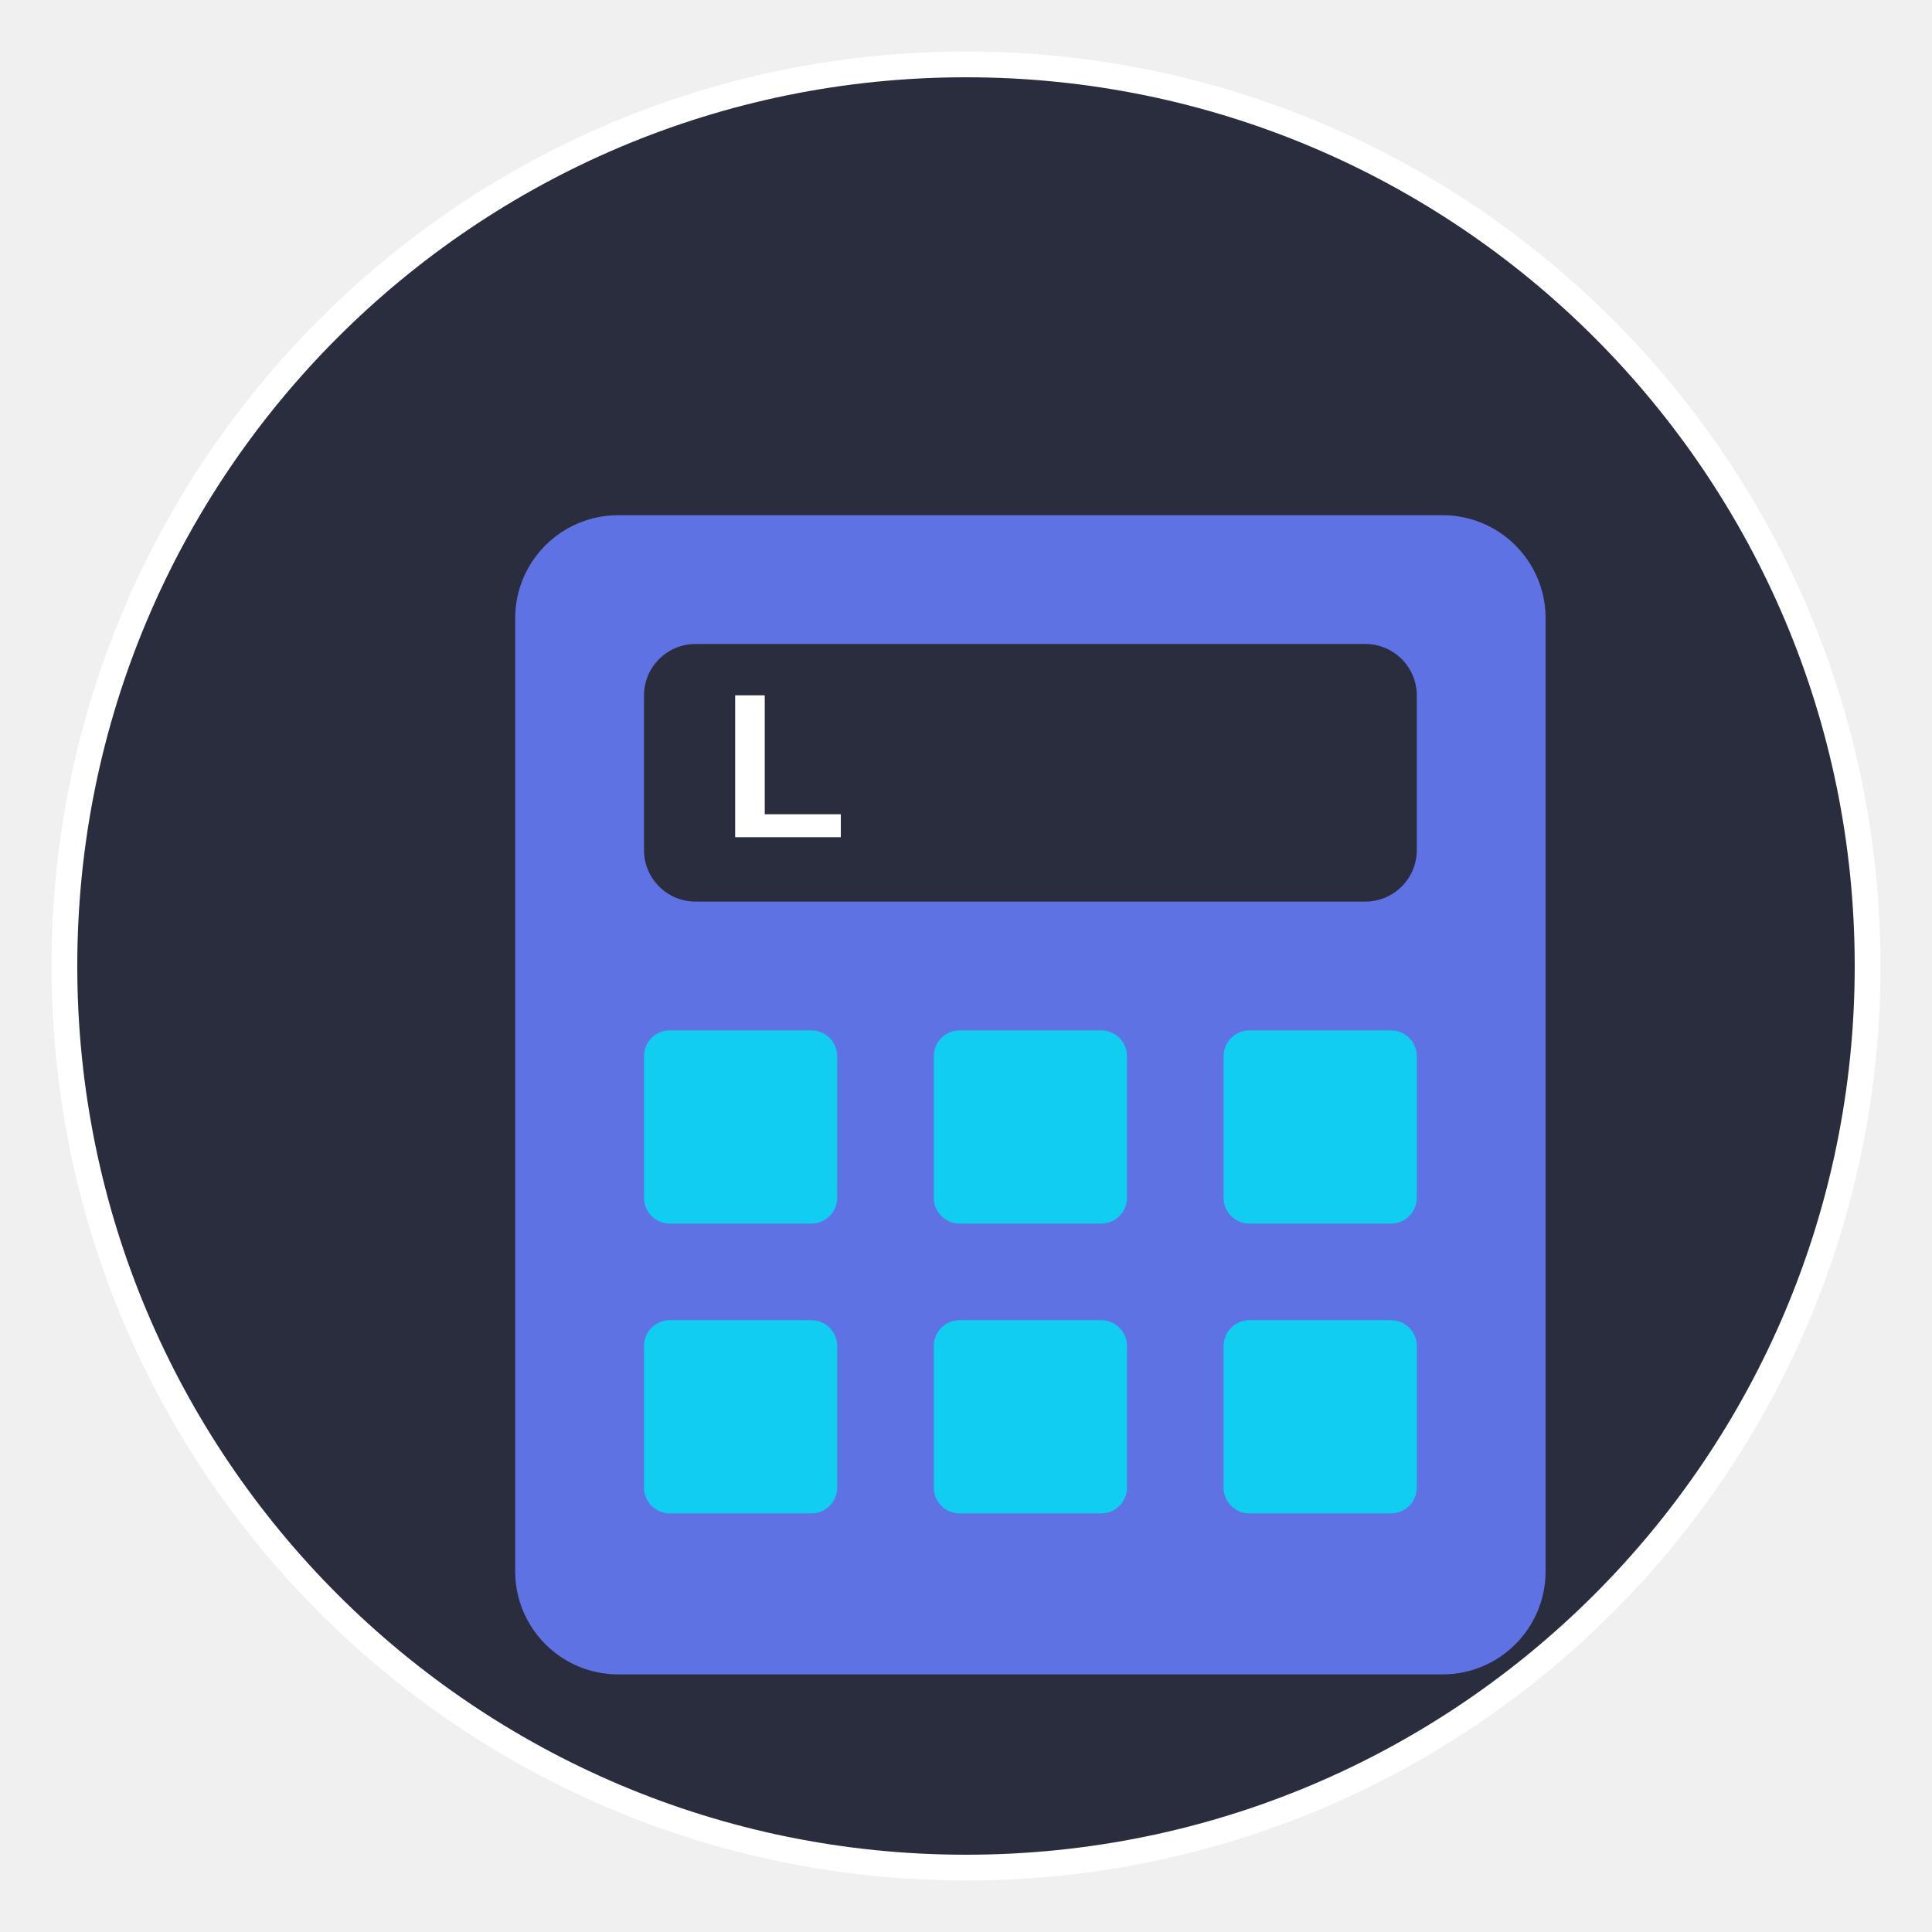
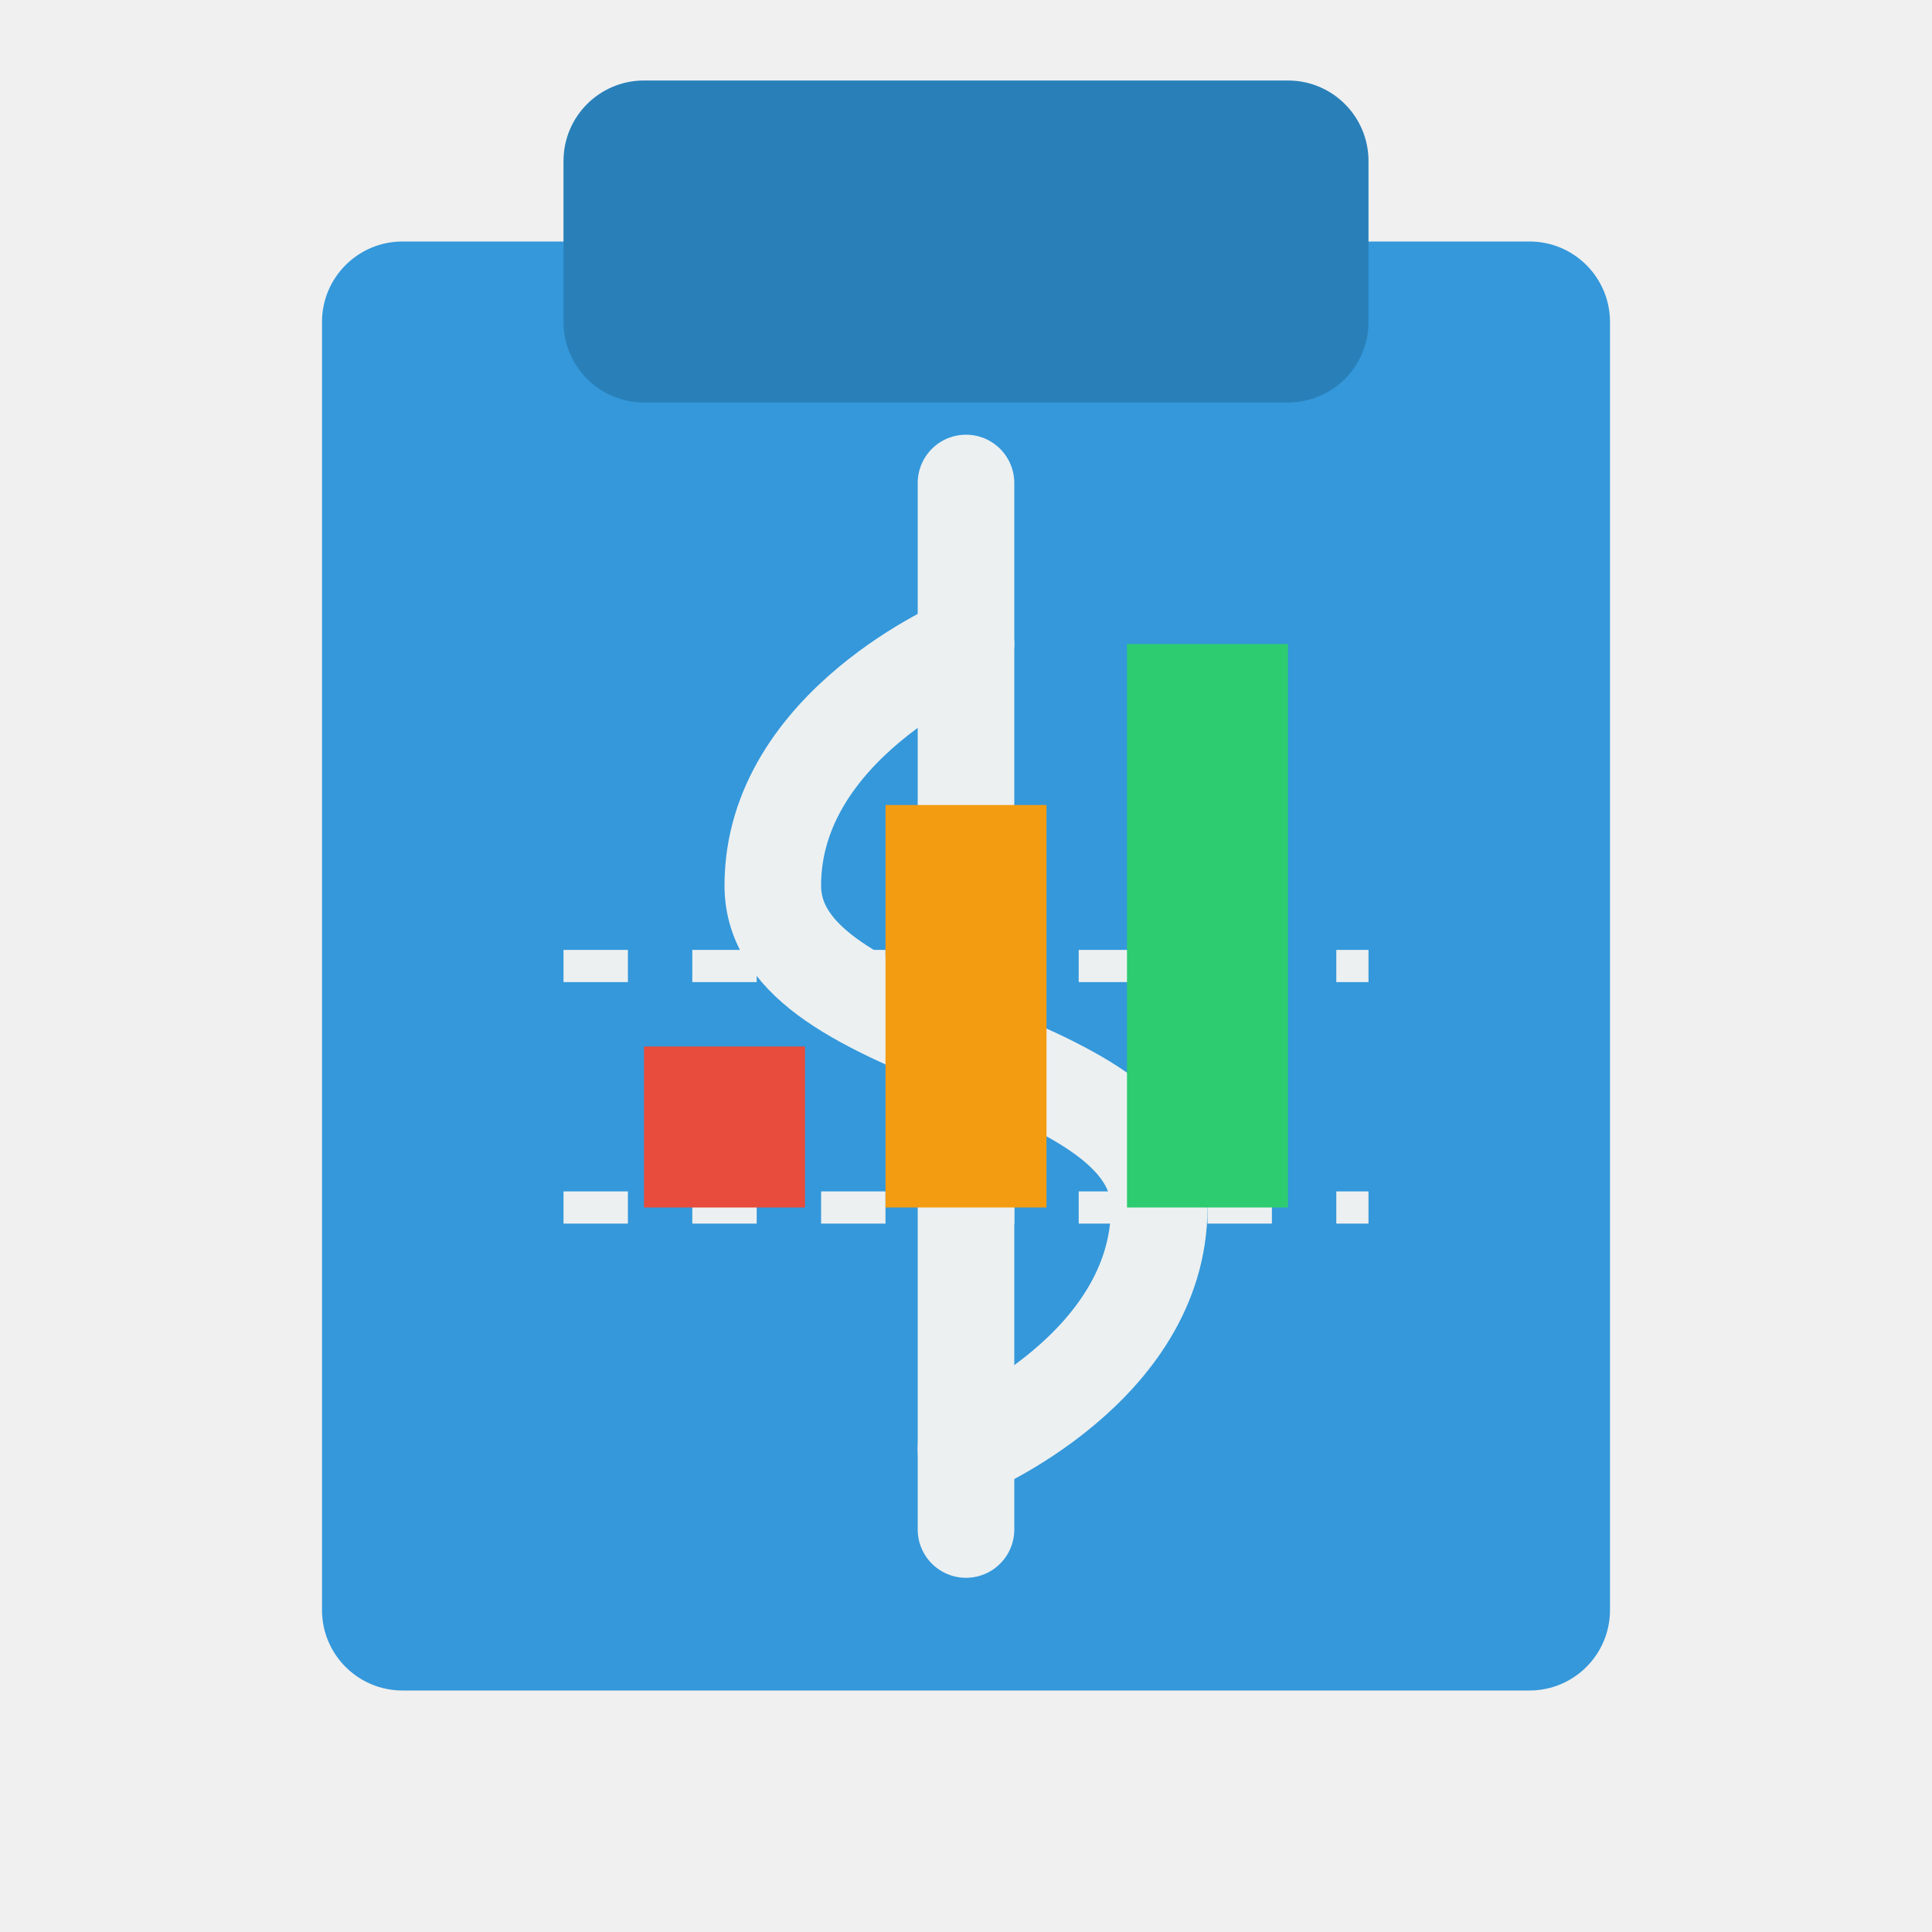
- <svg xmlns="http://www.w3.org/2000/svg" width="150" height="150" viewBox="0 0 150 150">
-   <style>
-     .levy-logo {
-       font-family: Arial, sans-serif;
-       font-weight: bold;
-     }
-     .icon-bg {
-       fill: #2A2D3E;
-     }
-     .icon-accent {
-       fill: #5E72E4;
-     }
-     .icon-secondary {
-       fill: #11CDEF;
-     }
-     .icon-text {
-       fill: #FFFFFF;
-     }
-   </style>
-   <circle cx="75" cy="75" r="70" class="icon-bg" />
-   <g transform="translate(30, 30)">
-     <rect x="10" y="10" width="80" height="90" rx="8" class="icon-accent" />
-     <rect x="20" y="20" width="60" height="20" rx="4" class="icon-bg" />
-     <g class="icon-secondary">
-       <rect x="20" y="50" width="15" height="15" rx="2" />
-       <rect x="42.5" y="50" width="15" height="15" rx="2" />
-       <rect x="65" y="50" width="15" height="15" rx="2" />
-       <rect x="20" y="72.5" width="15" height="15" rx="2" />
-       <rect x="42.5" y="72.5" width="15" height="15" rx="2" />
-       <rect x="65" y="72.5" width="15" height="15" rx="2" />
-     </g>
-     <text x="26" y="35" class="levy-logo icon-text" font-size="16">L</text>
-   </g>
-   <circle cx="75" cy="75" r="70" fill="none" stroke="#FFFFFF" stroke-width="2" />
+ <svg xmlns="http://www.w3.org/2000/svg" width="120" height="120" viewBox="0 0 120 120" fill="none">
+   <rect x="20" y="15" width="80" height="90" rx="5" fill="#3498db" />
+   <rect x="35" y="5" width="50" height="20" rx="5" fill="#2980b9" />
+   <path d="M60 40 C60 40, 48 45, 48 55 C48 65, 72 65, 72 75 C72 85, 60 90, 60 90" stroke="#ecf0f1" stroke-width="6" stroke-linecap="round" />
+   <line x1="60" y1="30" x2="60" y2="95" stroke="#ecf0f1" stroke-width="6" stroke-linecap="round" />
+   <line x1="35" y1="60" x2="85" y2="60" stroke="#ecf0f1" stroke-width="2" stroke-dasharray="4" />
+   <line x1="35" y1="75" x2="85" y2="75" stroke="#ecf0f1" stroke-width="2" stroke-dasharray="4" />
+   <rect x="40" y="65" width="10" height="10" fill="#e74c3c" />
+   <rect x="55" y="50" width="10" height="25" fill="#f39c12" />
+   <rect x="70" y="40" width="10" height="35" fill="#2ecc71" />
</svg>
